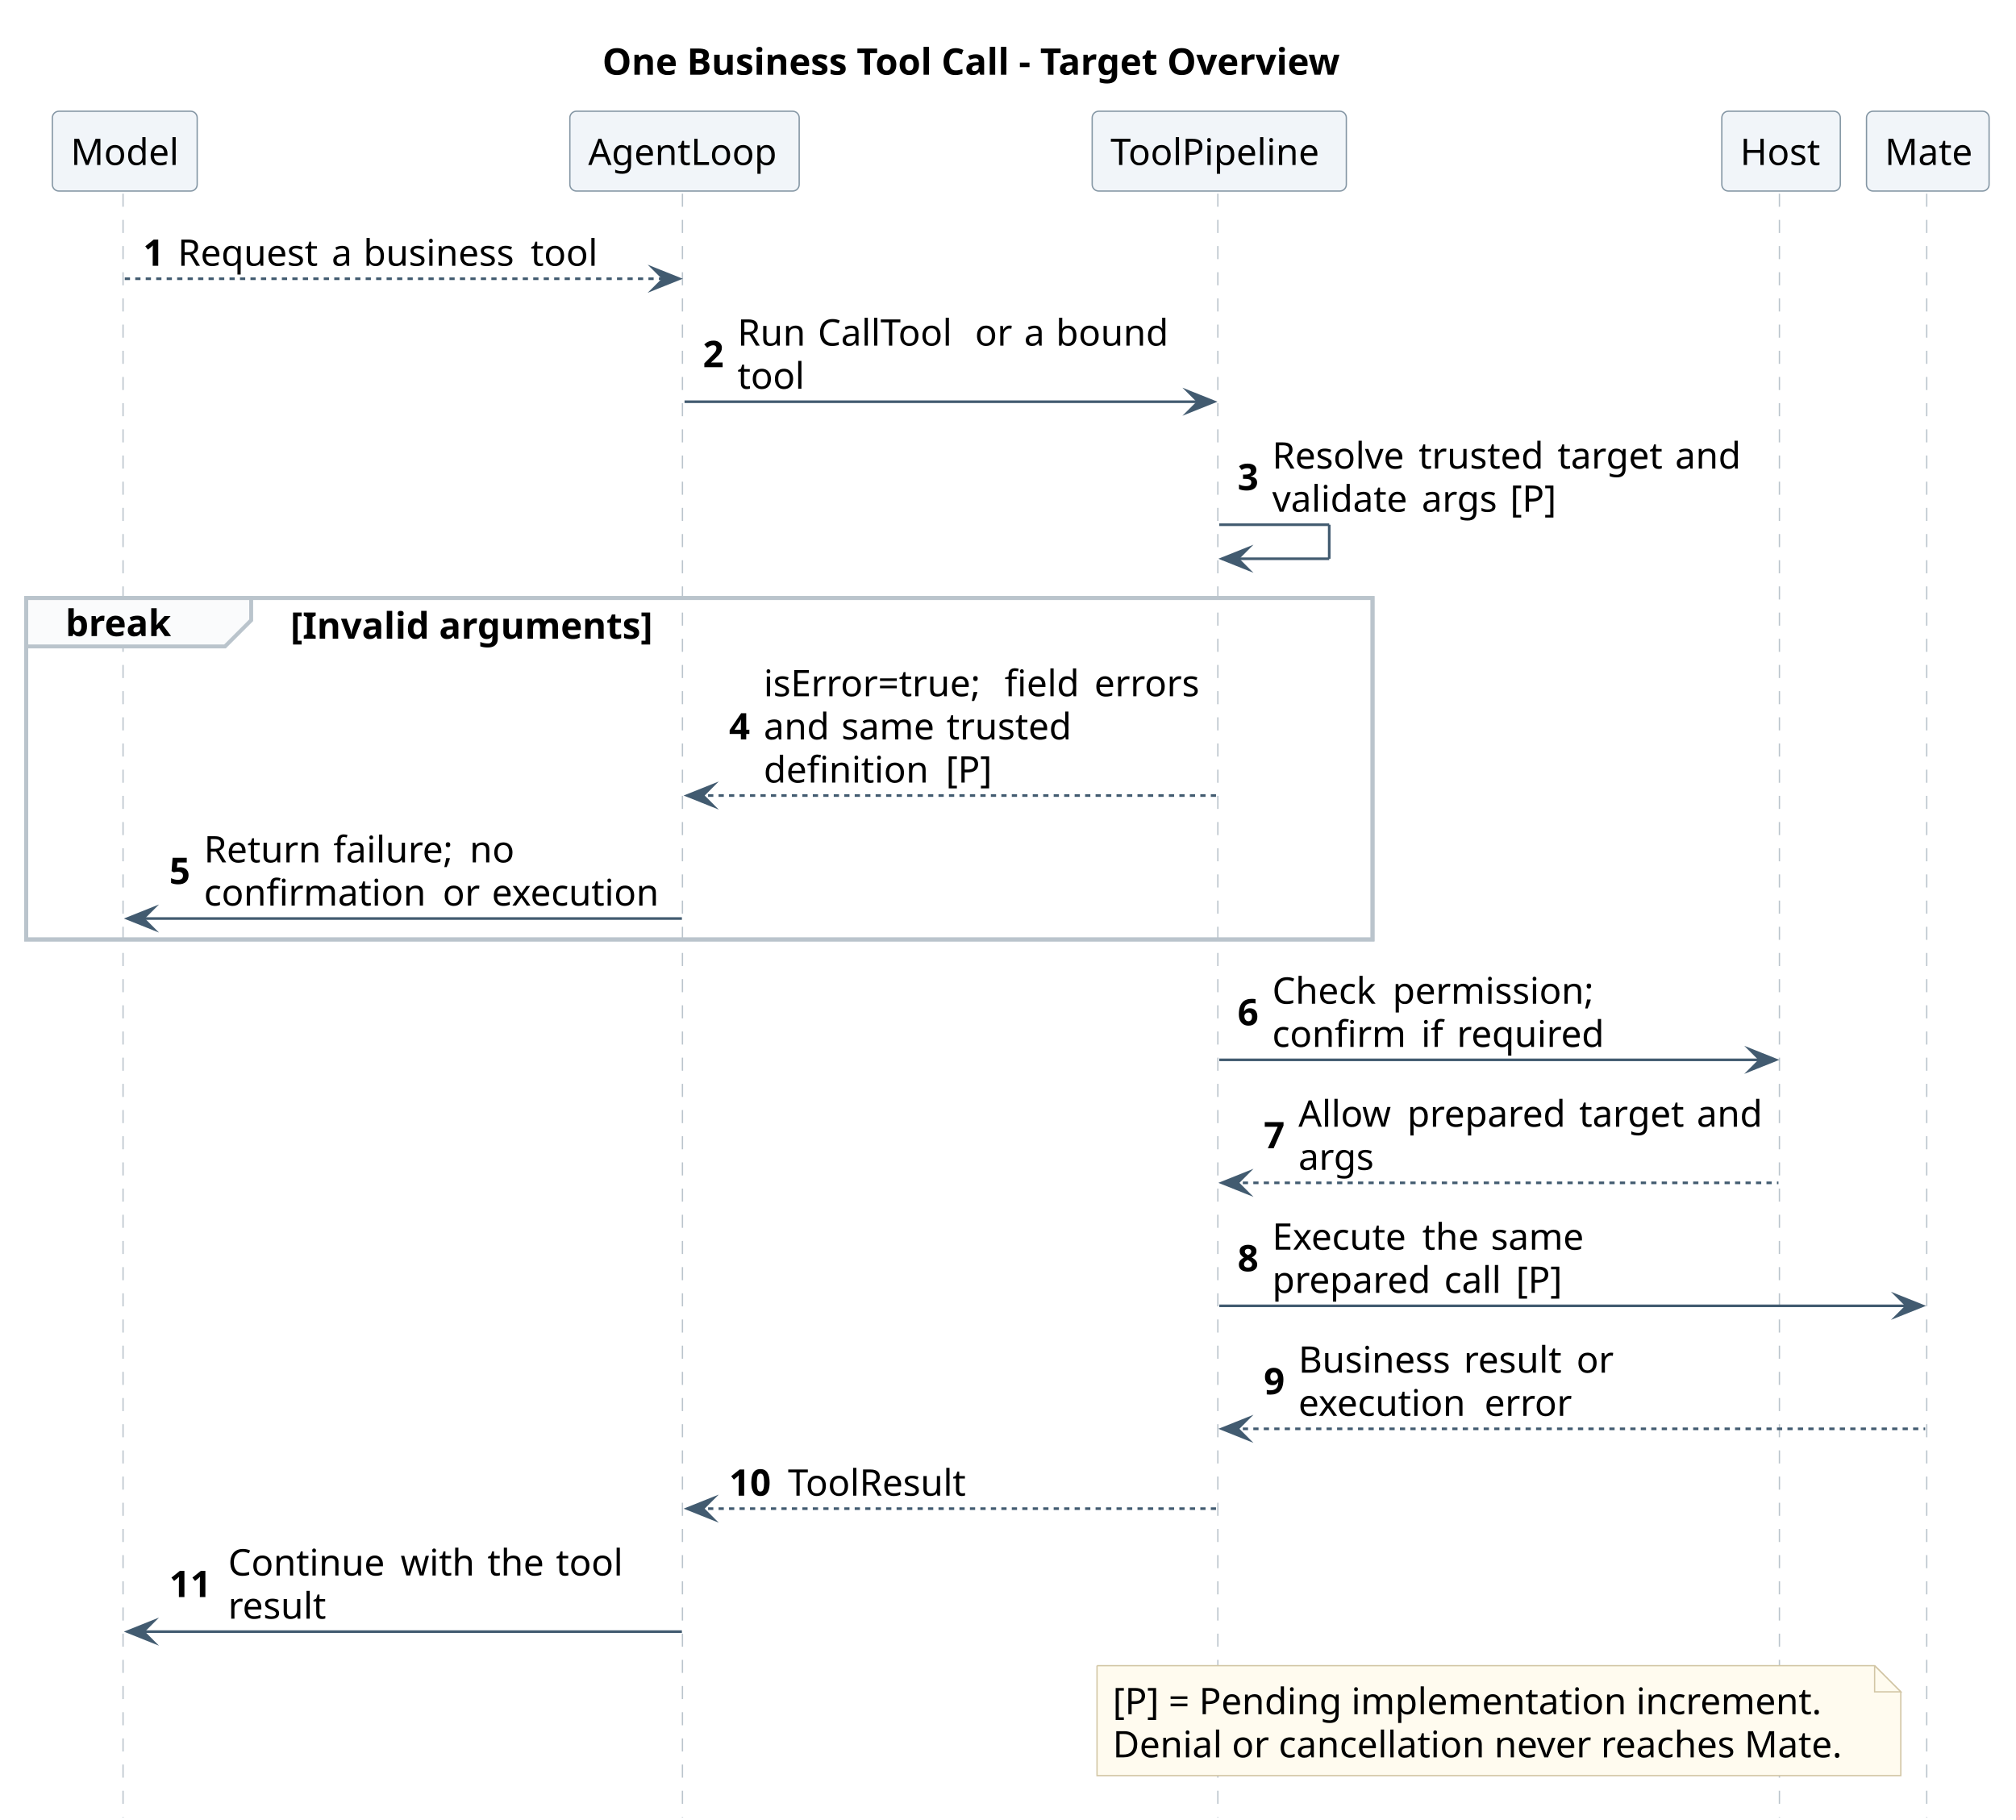
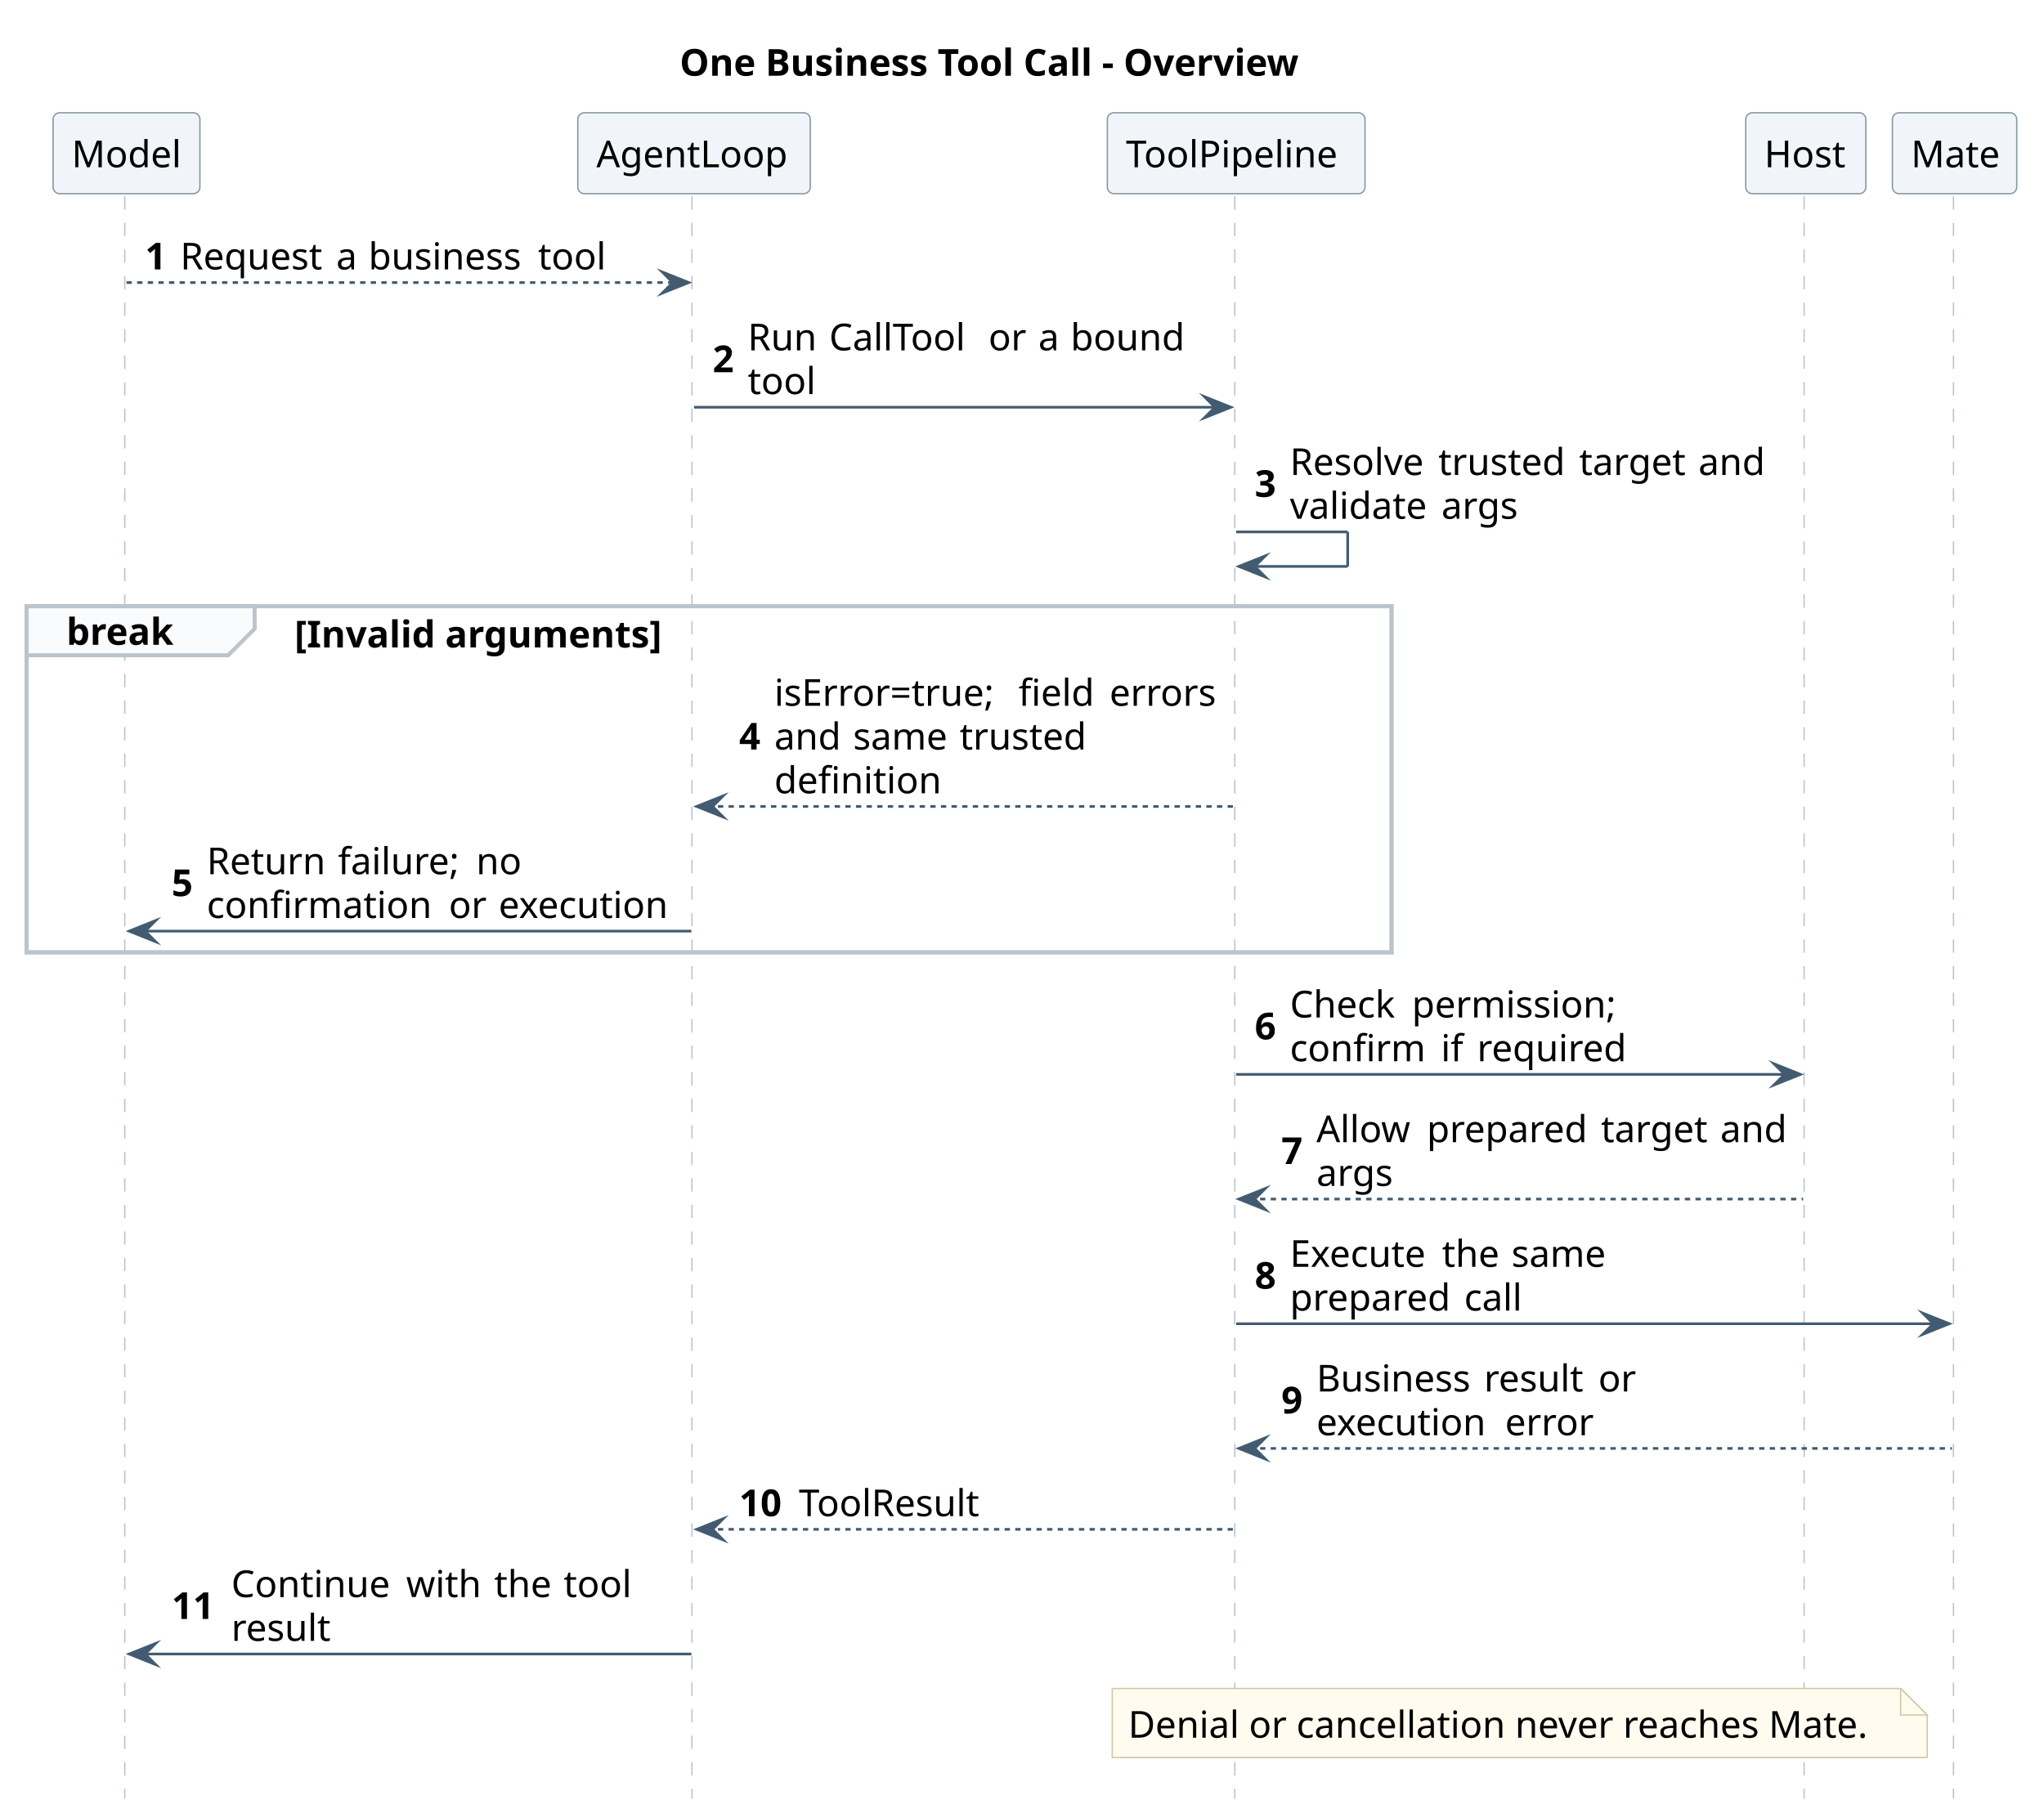
- <svg xmlns="http://www.w3.org/2000/svg" contentStyleType="text/css" data-diagram-type="SEQUENCE" height="695px" preserveAspectRatio="none" style="width:770px;height:695px;background:#FFFFFF;" version="1.1" viewBox="0 0 770 695" width="770px" zoomAndPan="magnify">
+ <svg xmlns="http://www.w3.org/2000/svg" contentStyleType="text/css" data-diagram-type="SEQUENCE" height="678px" preserveAspectRatio="none" style="width:770px;height:678px;background:#FFFFFF;" version="1.1" viewBox="0 0 770 678" width="770px" zoomAndPan="magnify">
  <defs />
  <g>
-     <g class="title" data-source-line="432">
-       <text fill="#000000" font-family="sans-serif" font-size="14" font-weight="700" lengthAdjust="spacing" textLength="303.57" x="230.078" y="28.535">One Business Tool Call - Target Overview</text>
+     <g class="title" data-source-line="494">
+       <text fill="#000000" font-family="sans-serif" font-size="14" font-weight="700" lengthAdjust="spacing" textLength="251.59" x="256.068" y="28.535">One Business Tool Call - Overview</text>
    </g>
    <rect fill="none" height="130.418" style="stroke:#BAC4CC;stroke-width:1.5;" width="514.228" x="10" y="228.418" />
-     <g class="participant-lifeline" data-entity-uid="part1" data-qualified-name="Model" data-source-line="433" id="part1-lifeline">
-       <g>
-         <rect fill="#000000" fill-opacity="0" height="620.207" width="8" x="43.658" y="73.977" />
-         <line style="stroke:#BAC4CC;stroke-width:0.5;stroke-dasharray:5,5;" x1="47" x2="47" y1="73.977" y2="694.184" />
-       </g>
-     </g>
-     <g class="participant-lifeline" data-entity-uid="part2" data-qualified-name="Loop" data-source-line="434" id="part2-lifeline">
-       <g>
-         <rect fill="#000000" fill-opacity="0" height="620.207" width="8" x="257.452" y="73.977" />
-         <line style="stroke:#BAC4CC;stroke-width:0.5;stroke-dasharray:5,5;" x1="260.658" x2="260.658" y1="73.977" y2="694.184" />
-       </g>
-     </g>
-     <g class="participant-lifeline" data-entity-uid="part3" data-qualified-name="Pipeline" data-source-line="435" id="part3-lifeline">
-       <g>
-         <rect fill="#000000" fill-opacity="0" height="620.207" width="8" x="461.69" y="73.977" />
-         <line style="stroke:#BAC4CC;stroke-width:0.5;stroke-dasharray:5,5;" x1="465.151" x2="465.151" y1="73.977" y2="694.184" />
-       </g>
-     </g>
-     <g class="participant-lifeline" data-entity-uid="part4" data-qualified-name="Host" data-source-line="436" id="part4-lifeline">
-       <g>
-         <rect fill="#000000" fill-opacity="0" height="620.207" width="8" x="676.269" y="73.977" />
-         <line style="stroke:#BAC4CC;stroke-width:0.5;stroke-dasharray:5,5;" x1="679.639" x2="679.639" y1="73.977" y2="694.184" />
-       </g>
-     </g>
-     <g class="participant-lifeline" data-entity-uid="part5" data-qualified-name="Mate" data-source-line="437" id="part5-lifeline">
-       <g>
-         <rect fill="#000000" fill-opacity="0" height="620.207" width="8" x="732.313" y="73.977" />
-         <line style="stroke:#BAC4CC;stroke-width:0.5;stroke-dasharray:5,5;" x1="735.9" x2="735.9" y1="73.977" y2="694.184" />
-       </g>
-     </g>
-     <g class="participant participant-head" data-entity-uid="part1" data-qualified-name="Model" data-source-line="433" id="part1-head">
+     <g class="participant-lifeline" data-entity-uid="part1" data-qualified-name="Model" data-source-line="495" id="part1-lifeline">
+       <g>
+         <rect fill="#000000" fill-opacity="0" height="603.719" width="8" x="43.658" y="73.977" />
+         <line style="stroke:#BAC4CC;stroke-width:0.5;stroke-dasharray:5,5;" x1="47" x2="47" y1="73.977" y2="677.695" />
+       </g>
+     </g>
+     <g class="participant-lifeline" data-entity-uid="part2" data-qualified-name="Loop" data-source-line="496" id="part2-lifeline">
+       <g>
+         <rect fill="#000000" fill-opacity="0" height="603.719" width="8" x="257.452" y="73.977" />
+         <line style="stroke:#BAC4CC;stroke-width:0.5;stroke-dasharray:5,5;" x1="260.658" x2="260.658" y1="73.977" y2="677.695" />
+       </g>
+     </g>
+     <g class="participant-lifeline" data-entity-uid="part3" data-qualified-name="Pipeline" data-source-line="497" id="part3-lifeline">
+       <g>
+         <rect fill="#000000" fill-opacity="0" height="603.719" width="8" x="461.69" y="73.977" />
+         <line style="stroke:#BAC4CC;stroke-width:0.5;stroke-dasharray:5,5;" x1="465.151" x2="465.151" y1="73.977" y2="677.695" />
+       </g>
+     </g>
+     <g class="participant-lifeline" data-entity-uid="part4" data-qualified-name="Host" data-source-line="498" id="part4-lifeline">
+       <g>
+         <rect fill="#000000" fill-opacity="0" height="603.719" width="8" x="676.269" y="73.977" />
+         <line style="stroke:#BAC4CC;stroke-width:0.5;stroke-dasharray:5,5;" x1="679.639" x2="679.639" y1="73.977" y2="677.695" />
+       </g>
+     </g>
+     <g class="participant-lifeline" data-entity-uid="part5" data-qualified-name="Mate" data-source-line="499" id="part5-lifeline">
+       <g>
+         <rect fill="#000000" fill-opacity="0" height="603.719" width="8" x="732.313" y="73.977" />
+         <line style="stroke:#BAC4CC;stroke-width:0.5;stroke-dasharray:5,5;" x1="735.9" x2="735.9" y1="73.977" y2="677.695" />
+       </g>
+     </g>
+     <g class="participant participant-head" data-entity-uid="part1" data-qualified-name="Model" data-source-line="495" id="part1-head">
      <rect fill="#F1F5F9" height="30.488" rx="2.5" ry="2.5" style="stroke:#8496A4;stroke-width:0.5;" width="55.316" x="20" y="42.488" />
      <text fill="#000000" font-family="sans-serif" font-size="14" lengthAdjust="spacing" textLength="41.316" x="27" y="63.023">Model</text>
    </g>
-     <g class="participant participant-head" data-entity-uid="part2" data-qualified-name="Loop" data-source-line="434" id="part2-head">
+     <g class="participant participant-head" data-entity-uid="part2" data-qualified-name="Loop" data-source-line="496" id="part2-head">
      <rect fill="#F1F5F9" height="30.488" rx="2.5" ry="2.5" style="stroke:#8496A4;stroke-width:0.5;" width="87.589" x="217.658" y="42.488" />
      <text fill="#000000" font-family="sans-serif" font-size="14" lengthAdjust="spacing" textLength="73.589" x="224.658" y="63.023">AgentLoop</text>
    </g>
-     <g class="participant participant-head" data-entity-uid="part3" data-qualified-name="Pipeline" data-source-line="435" id="part3-head">
+     <g class="participant participant-head" data-entity-uid="part3" data-qualified-name="Pipeline" data-source-line="497" id="part3-head">
      <rect fill="#F1F5F9" height="30.488" rx="2.5" ry="2.5" style="stroke:#8496A4;stroke-width:0.5;" width="97.077" x="417.151" y="42.488" />
      <text fill="#000000" font-family="sans-serif" font-size="14" lengthAdjust="spacing" textLength="83.077" x="424.151" y="63.023">ToolPipeline</text>
    </g>
-     <g class="participant participant-head" data-entity-uid="part4" data-qualified-name="Host" data-source-line="436" id="part4-head">
+     <g class="participant participant-head" data-entity-uid="part4" data-qualified-name="Host" data-source-line="498" id="part4-head">
      <rect fill="#F1F5F9" height="30.488" rx="2.5" ry="2.5" style="stroke:#8496A4;stroke-width:0.5;" width="45.261" x="657.639" y="42.488" />
      <text fill="#000000" font-family="sans-serif" font-size="14" lengthAdjust="spacing" textLength="31.261" x="664.639" y="63.023">Host</text>
    </g>
-     <g class="participant participant-head" data-entity-uid="part5" data-qualified-name="Mate" data-source-line="437" id="part5-head">
+     <g class="participant participant-head" data-entity-uid="part5" data-qualified-name="Mate" data-source-line="499" id="part5-head">
      <rect fill="#F1F5F9" height="30.488" rx="2.5" ry="2.5" style="stroke:#8496A4;stroke-width:0.5;" width="46.826" x="712.9" y="42.488" />
      <text fill="#000000" font-family="sans-serif" font-size="14" lengthAdjust="spacing" textLength="32.826" x="719.9" y="63.023">Mate</text>
    </g>
-     <g class="message" data-entity-1="part1" data-entity-2="part2" data-source-line="438" id="msg1">
+     <g class="message" data-entity-1="part1" data-entity-2="part2" data-source-line="500" id="msg1">
      <polygon fill="#425B70" points="249.452,102.465,259.452,106.465,249.452,110.465,253.452,106.465" style="stroke:#425B70;stroke-width:1;stroke-linejoin:miter;stroke-miterlimit:10;" />
      <line style="stroke:#425B70;stroke-width:1;stroke-dasharray:2,2;" x1="47.658" x2="255.452" y1="106.465" y2="106.465" />
      <text fill="#000000" font-family="sans-serif" font-size="14" font-weight="700" lengthAdjust="spacing" textLength="9.235" x="54.658" y="101.512">1</text>
      <text fill="#000000" font-family="sans-serif" font-size="14" lengthAdjust="spacing" textLength="54.325" x="67.894" y="101.512">Request</text>
      <text fill="#000000" font-family="sans-serif" font-size="14" lengthAdjust="spacing" textLength="4.43" x="122.219" y="101.512"> </text>
      <text fill="#000000" font-family="sans-serif" font-size="14" lengthAdjust="spacing" textLength="7.731" x="126.648" y="101.512">a</text>
      <text fill="#000000" font-family="sans-serif" font-size="14" lengthAdjust="spacing" textLength="4.43" x="134.38" y="101.512"> </text>
      <text fill="#000000" font-family="sans-serif" font-size="14" lengthAdjust="spacing" textLength="59.445" x="138.81" y="101.512">business</text>
      <text fill="#000000" font-family="sans-serif" font-size="14" lengthAdjust="spacing" textLength="4.43" x="198.255" y="101.512"> </text>
      <text fill="#000000" font-family="sans-serif" font-size="14" lengthAdjust="spacing" textLength="26.482" x="202.685" y="101.512">tool</text>
    </g>
-     <g class="message" data-entity-1="part2" data-entity-2="part3" data-source-line="439" id="msg2">
+     <g class="message" data-entity-1="part2" data-entity-2="part3" data-source-line="501" id="msg2">
      <polygon fill="#425B70" points="453.69,149.441,463.69,153.441,453.69,157.441,457.69,153.441" style="stroke:#425B70;stroke-width:1;stroke-linejoin:miter;stroke-miterlimit:10;" />
      <line style="stroke:#425B70;stroke-width:1;" x1="261.452" x2="459.69" y1="153.441" y2="153.441" />
      <text fill="#000000" font-family="sans-serif" font-size="14" font-weight="700" lengthAdjust="spacing" textLength="9.235" x="268.452" y="140.244">2</text>
      <text fill="#000000" font-family="sans-serif" font-size="14" lengthAdjust="spacing" textLength="26.23" x="281.688" y="132">Run</text>
      <text fill="#000000" font-family="sans-serif" font-size="14" lengthAdjust="spacing" textLength="4.43" x="307.917" y="132"> </text>
      <text fill="#000000" font-family="sans-serif" font-size="14" lengthAdjust="spacing" textLength="55.61" x="312.347" y="132">CallTool</text>
      <text fill="#000000" font-family="sans-serif" font-size="14" lengthAdjust="spacing" textLength="4.43" x="367.957" y="132"> </text>
      <text fill="#000000" font-family="sans-serif" font-size="14" lengthAdjust="spacing" textLength="14.328" x="372.387" y="132">or</text>
      <text fill="#000000" font-family="sans-serif" font-size="14" lengthAdjust="spacing" textLength="4.43" x="386.715" y="132"> </text>
      <text fill="#000000" font-family="sans-serif" font-size="14" lengthAdjust="spacing" textLength="7.731" x="391.144" y="132">a</text>
      <text fill="#000000" font-family="sans-serif" font-size="14" lengthAdjust="spacing" textLength="4.43" x="398.876" y="132"> </text>
      <text fill="#000000" font-family="sans-serif" font-size="14" lengthAdjust="spacing" textLength="43.6" x="403.306" y="132">bound</text>
      <text fill="#000000" font-family="sans-serif" font-size="14" lengthAdjust="spacing" textLength="26.482" x="281.688" y="148.488">tool</text>
    </g>
-     <g class="message" data-entity-1="part3" data-entity-2="part3" data-source-line="440" id="msg3">
+     <g class="message" data-entity-1="part3" data-entity-2="part3" data-source-line="502" id="msg3">
      <line style="stroke:#425B70;stroke-width:1;" x1="465.69" x2="507.69" y1="200.418" y2="200.418" />
      <line style="stroke:#425B70;stroke-width:1;" x1="507.69" x2="507.69" y1="200.418" y2="213.418" />
      <line style="stroke:#425B70;stroke-width:1;" x1="466.69" x2="507.69" y1="213.418" y2="213.418" />
      <polygon fill="#425B70" points="476.69,209.418,466.69,213.418,476.69,217.418,472.69,213.418" style="stroke:#425B70;stroke-width:1;stroke-linejoin:miter;stroke-miterlimit:10;" />
      <text fill="#000000" font-family="sans-serif" font-size="14" font-weight="700" lengthAdjust="spacing" textLength="9.235" x="472.69" y="187.221">3</text>
      <text fill="#000000" font-family="sans-serif" font-size="14" lengthAdjust="spacing" textLength="51.481" x="485.925" y="178.977">Resolve</text>
      <text fill="#000000" font-family="sans-serif" font-size="14" lengthAdjust="spacing" textLength="4.43" x="537.406" y="178.977"> </text>
      <text fill="#000000" font-family="sans-serif" font-size="14" lengthAdjust="spacing" textLength="48.638" x="541.836" y="178.977">trusted</text>
      <text fill="#000000" font-family="sans-serif" font-size="14" lengthAdjust="spacing" textLength="4.43" x="590.474" y="178.977"> </text>
      <text fill="#000000" font-family="sans-serif" font-size="14" lengthAdjust="spacing" textLength="40.462" x="594.903" y="178.977">target</text>
      <text fill="#000000" font-family="sans-serif" font-size="14" lengthAdjust="spacing" textLength="4.43" x="635.365" y="178.977"> </text>
      <text fill="#000000" font-family="sans-serif" font-size="14" lengthAdjust="spacing" textLength="25.231" x="639.795" y="178.977">and</text>
      <text fill="#000000" font-family="sans-serif" font-size="14" lengthAdjust="spacing" textLength="52.65" x="485.925" y="195.465">validate</text>
      <text fill="#000000" font-family="sans-serif" font-size="14" lengthAdjust="spacing" textLength="4.43" x="538.575" y="195.465"> </text>
      <text fill="#000000" font-family="sans-serif" font-size="14" lengthAdjust="spacing" textLength="29.326" x="543.005" y="195.465">args</text>
-       <text fill="#000000" font-family="sans-serif" font-size="14" lengthAdjust="spacing" textLength="4.43" x="572.331" y="195.465"> </text>
-       <text fill="#000000" font-family="sans-serif" font-size="14" lengthAdjust="spacing" textLength="16.844" x="576.761" y="195.465">[P]</text>
    </g>
    <path d="M10,228.418 L95.934,228.418 L95.934,236.906 L85.934,246.906 L10,246.906 L10,228.418" fill="#FAFBFC" style="stroke:#BAC4CC;stroke-width:1.5;" />
    <rect fill="none" height="130.418" style="stroke:#BAC4CC;stroke-width:1.5;" width="514.228" x="10" y="228.418" />
    <text fill="#000000" font-family="sans-serif" font-size="14" font-weight="700" lengthAdjust="spacing" textLength="40.934" x="25" y="242.953">break</text>
    <text fill="#000000" font-family="sans-serif" font-size="14" font-weight="700" lengthAdjust="spacing" textLength="141.333" x="110.934" y="243.953">[Invalid arguments]</text>
-     <g class="message" data-entity-1="part3" data-entity-2="part2" data-source-line="442" id="msg4">
+     <g class="message" data-entity-1="part3" data-entity-2="part2" data-source-line="504" id="msg4">
      <polygon fill="#425B70" points="272.452,299.859,262.452,303.859,272.452,307.859,268.452,303.859" style="stroke:#425B70;stroke-width:1;stroke-linejoin:miter;stroke-miterlimit:10;" />
      <line style="stroke:#425B70;stroke-width:1;stroke-dasharray:2,2;" x1="266.452" x2="464.69" y1="303.859" y2="303.859" />
      <text fill="#000000" font-family="sans-serif" font-size="14" font-weight="700" lengthAdjust="spacing" textLength="9.235" x="278.452" y="282.418">4</text>
      <text fill="#000000" font-family="sans-serif" font-size="14" lengthAdjust="spacing" textLength="87.568" x="291.688" y="265.93">isError=true;</text>
      <text fill="#000000" font-family="sans-serif" font-size="14" lengthAdjust="spacing" textLength="4.43" x="379.256" y="265.93"> </text>
      <text fill="#000000" font-family="sans-serif" font-size="14" lengthAdjust="spacing" textLength="29.852" x="383.685" y="265.93">field</text>
      <text fill="#000000" font-family="sans-serif" font-size="14" lengthAdjust="spacing" textLength="4.43" x="413.538" y="265.93"> </text>
      <text fill="#000000" font-family="sans-serif" font-size="14" lengthAdjust="spacing" textLength="40.722" x="417.968" y="265.93">errors</text>
      <text fill="#000000" font-family="sans-serif" font-size="14" lengthAdjust="spacing" textLength="25.231" x="291.688" y="282.418">and</text>
      <text fill="#000000" font-family="sans-serif" font-size="14" lengthAdjust="spacing" textLength="4.43" x="316.919" y="282.418"> </text>
      <text fill="#000000" font-family="sans-serif" font-size="14" lengthAdjust="spacing" textLength="35.738" x="321.349" y="282.418">same</text>
      <text fill="#000000" font-family="sans-serif" font-size="14" lengthAdjust="spacing" textLength="4.43" x="357.087" y="282.418"> </text>
      <text fill="#000000" font-family="sans-serif" font-size="14" lengthAdjust="spacing" textLength="48.638" x="361.517" y="282.418">trusted</text>
      <text fill="#000000" font-family="sans-serif" font-size="14" lengthAdjust="spacing" textLength="65.112" x="291.688" y="298.906">definition</text>
-       <text fill="#000000" font-family="sans-serif" font-size="14" lengthAdjust="spacing" textLength="4.43" x="356.8" y="298.906"> </text>
-       <text fill="#000000" font-family="sans-serif" font-size="14" lengthAdjust="spacing" textLength="16.844" x="361.229" y="298.906">[P]</text>
-     </g>
-     <g class="message" data-entity-1="part2" data-entity-2="part1" data-source-line="443" id="msg5">
+     </g>
+     <g class="message" data-entity-1="part2" data-entity-2="part1" data-source-line="505" id="msg5">
      <polygon fill="#425B70" points="58.658,346.836,48.658,350.836,58.658,354.836,54.658,350.836" style="stroke:#425B70;stroke-width:1;stroke-linejoin:miter;stroke-miterlimit:10;" />
      <line style="stroke:#425B70;stroke-width:1;" x1="52.658" x2="260.452" y1="350.836" y2="350.836" />
      <text fill="#000000" font-family="sans-serif" font-size="14" font-weight="700" lengthAdjust="spacing" textLength="9.235" x="64.658" y="337.639">5</text>
      <text fill="#000000" font-family="sans-serif" font-size="14" lengthAdjust="spacing" textLength="44.994" x="77.894" y="329.394">Return</text>
      <text fill="#000000" font-family="sans-serif" font-size="14" lengthAdjust="spacing" textLength="4.43" x="122.888" y="329.394"> </text>
      <text fill="#000000" font-family="sans-serif" font-size="14" lengthAdjust="spacing" textLength="47.619" x="127.317" y="329.394">failure;</text>
      <text fill="#000000" font-family="sans-serif" font-size="14" lengthAdjust="spacing" textLength="4.43" x="174.936" y="329.394"> </text>
      <text fill="#000000" font-family="sans-serif" font-size="14" lengthAdjust="spacing" textLength="17.288" x="179.366" y="329.394">no</text>
      <text fill="#000000" font-family="sans-serif" font-size="14" lengthAdjust="spacing" textLength="86.755" x="77.894" y="345.883">confirmation</text>
      <text fill="#000000" font-family="sans-serif" font-size="14" lengthAdjust="spacing" textLength="4.43" x="164.648" y="345.883"> </text>
      <text fill="#000000" font-family="sans-serif" font-size="14" lengthAdjust="spacing" textLength="14.328" x="169.078" y="345.883">or</text>
      <text fill="#000000" font-family="sans-serif" font-size="14" lengthAdjust="spacing" textLength="4.43" x="183.406" y="345.883"> </text>
      <text fill="#000000" font-family="sans-serif" font-size="14" lengthAdjust="spacing" textLength="66.616" x="187.836" y="345.883">execution</text>
    </g>
-     <g class="message" data-entity-1="part3" data-entity-2="part4" data-source-line="445" id="msg6">
+     <g class="message" data-entity-1="part3" data-entity-2="part4" data-source-line="507" id="msg6">
      <polygon fill="#425B70" points="668.269,400.812,678.269,404.812,668.269,408.812,672.269,404.812" style="stroke:#425B70;stroke-width:1;stroke-linejoin:miter;stroke-miterlimit:10;" />
      <line style="stroke:#425B70;stroke-width:1;" x1="465.69" x2="674.269" y1="404.812" y2="404.812" />
      <text fill="#000000" font-family="sans-serif" font-size="14" font-weight="700" lengthAdjust="spacing" textLength="9.235" x="472.69" y="391.615">6</text>
      <text fill="#000000" font-family="sans-serif" font-size="14" lengthAdjust="spacing" textLength="41.528" x="485.925" y="383.371">Check</text>
      <text fill="#000000" font-family="sans-serif" font-size="14" lengthAdjust="spacing" textLength="4.43" x="527.453" y="383.371"> </text>
      <text fill="#000000" font-family="sans-serif" font-size="14" lengthAdjust="spacing" textLength="79.495" x="531.883" y="383.371">permission;</text>
      <text fill="#000000" font-family="sans-serif" font-size="14" lengthAdjust="spacing" textLength="52.452" x="485.925" y="399.859">confirm</text>
      <text fill="#000000" font-family="sans-serif" font-size="14" lengthAdjust="spacing" textLength="4.43" x="538.377" y="399.859"> </text>
      <text fill="#000000" font-family="sans-serif" font-size="14" lengthAdjust="spacing" textLength="9.194" x="542.807" y="399.859">if</text>
      <text fill="#000000" font-family="sans-serif" font-size="14" lengthAdjust="spacing" textLength="4.43" x="552.001" y="399.859"> </text>
      <text fill="#000000" font-family="sans-serif" font-size="14" lengthAdjust="spacing" textLength="57.415" x="556.431" y="399.859">required</text>
    </g>
-     <g class="message" data-entity-1="part4" data-entity-2="part3" data-source-line="446" id="msg7">
+     <g class="message" data-entity-1="part4" data-entity-2="part3" data-source-line="508" id="msg7">
      <polygon fill="#425B70" points="476.69,447.789,466.69,451.789,476.69,455.789,472.69,451.789" style="stroke:#425B70;stroke-width:1;stroke-linejoin:miter;stroke-miterlimit:10;" />
      <line style="stroke:#425B70;stroke-width:1;stroke-dasharray:2,2;" x1="470.69" x2="679.269" y1="451.789" y2="451.789" />
      <text fill="#000000" font-family="sans-serif" font-size="14" font-weight="700" lengthAdjust="spacing" textLength="9.235" x="482.69" y="438.592">7</text>
      <text fill="#000000" font-family="sans-serif" font-size="14" lengthAdjust="spacing" textLength="37.14" x="495.925" y="430.348">Allow</text>
      <text fill="#000000" font-family="sans-serif" font-size="14" lengthAdjust="spacing" textLength="4.43" x="533.064" y="430.348"> </text>
      <text fill="#000000" font-family="sans-serif" font-size="14" lengthAdjust="spacing" textLength="61.223" x="537.494" y="430.348">prepared</text>
      <text fill="#000000" font-family="sans-serif" font-size="14" lengthAdjust="spacing" textLength="4.43" x="598.717" y="430.348"> </text>
      <text fill="#000000" font-family="sans-serif" font-size="14" lengthAdjust="spacing" textLength="40.462" x="603.146" y="430.348">target</text>
      <text fill="#000000" font-family="sans-serif" font-size="14" lengthAdjust="spacing" textLength="4.43" x="643.608" y="430.348"> </text>
      <text fill="#000000" font-family="sans-serif" font-size="14" lengthAdjust="spacing" textLength="25.231" x="648.038" y="430.348">and</text>
      <text fill="#000000" font-family="sans-serif" font-size="14" lengthAdjust="spacing" textLength="29.326" x="495.925" y="446.836">args</text>
    </g>
-     <g class="message" data-entity-1="part3" data-entity-2="part5" data-source-line="447" id="msg8">
+     <g class="message" data-entity-1="part3" data-entity-2="part5" data-source-line="509" id="msg8">
      <polygon fill="#425B70" points="724.313,494.766,734.313,498.766,724.313,502.766,728.313,498.766" style="stroke:#425B70;stroke-width:1;stroke-linejoin:miter;stroke-miterlimit:10;" />
      <line style="stroke:#425B70;stroke-width:1;" x1="465.69" x2="730.313" y1="498.766" y2="498.766" />
      <text fill="#000000" font-family="sans-serif" font-size="14" font-weight="700" lengthAdjust="spacing" textLength="9.235" x="472.69" y="485.568">8</text>
      <text fill="#000000" font-family="sans-serif" font-size="14" lengthAdjust="spacing" textLength="52.869" x="485.925" y="477.324">Execute</text>
      <text fill="#000000" font-family="sans-serif" font-size="14" lengthAdjust="spacing" textLength="4.43" x="538.794" y="477.324"> </text>
      <text fill="#000000" font-family="sans-serif" font-size="14" lengthAdjust="spacing" textLength="21.725" x="543.224" y="477.324">the</text>
      <text fill="#000000" font-family="sans-serif" font-size="14" lengthAdjust="spacing" textLength="4.43" x="564.948" y="477.324"> </text>
      <text fill="#000000" font-family="sans-serif" font-size="14" lengthAdjust="spacing" textLength="35.738" x="569.378" y="477.324">same</text>
      <text fill="#000000" font-family="sans-serif" font-size="14" lengthAdjust="spacing" textLength="61.223" x="485.925" y="493.812">prepared</text>
      <text fill="#000000" font-family="sans-serif" font-size="14" lengthAdjust="spacing" textLength="4.43" x="547.148" y="493.812"> </text>
      <text fill="#000000" font-family="sans-serif" font-size="14" lengthAdjust="spacing" textLength="22.996" x="551.577" y="493.812">call</text>
-       <text fill="#000000" font-family="sans-serif" font-size="14" lengthAdjust="spacing" textLength="4.43" x="574.573" y="493.812"> </text>
-       <text fill="#000000" font-family="sans-serif" font-size="14" lengthAdjust="spacing" textLength="16.844" x="579.003" y="493.812">[P]</text>
-     </g>
-     <g class="message" data-entity-1="part5" data-entity-2="part3" data-source-line="448" id="msg9">
+     </g>
+     <g class="message" data-entity-1="part5" data-entity-2="part3" data-source-line="510" id="msg9">
      <polygon fill="#425B70" points="476.69,541.742,466.69,545.742,476.69,549.742,472.69,545.742" style="stroke:#425B70;stroke-width:1;stroke-linejoin:miter;stroke-miterlimit:10;" />
      <line style="stroke:#425B70;stroke-width:1;stroke-dasharray:2,2;" x1="470.69" x2="735.313" y1="545.742" y2="545.742" />
      <text fill="#000000" font-family="sans-serif" font-size="14" font-weight="700" lengthAdjust="spacing" textLength="9.235" x="482.69" y="532.545">9</text>
      <text fill="#000000" font-family="sans-serif" font-size="14" lengthAdjust="spacing" textLength="58.687" x="495.925" y="524.301">Business</text>
      <text fill="#000000" font-family="sans-serif" font-size="14" lengthAdjust="spacing" textLength="4.43" x="554.611" y="524.301"> </text>
      <text fill="#000000" font-family="sans-serif" font-size="14" lengthAdjust="spacing" textLength="38.637" x="559.041" y="524.301">result</text>
      <text fill="#000000" font-family="sans-serif" font-size="14" lengthAdjust="spacing" textLength="4.43" x="597.678" y="524.301"> </text>
      <text fill="#000000" font-family="sans-serif" font-size="14" lengthAdjust="spacing" textLength="14.328" x="602.107" y="524.301">or</text>
      <text fill="#000000" font-family="sans-serif" font-size="14" lengthAdjust="spacing" textLength="66.616" x="495.925" y="540.789">execution</text>
      <text fill="#000000" font-family="sans-serif" font-size="14" lengthAdjust="spacing" textLength="4.43" x="562.541" y="540.789"> </text>
      <text fill="#000000" font-family="sans-serif" font-size="14" lengthAdjust="spacing" textLength="33.585" x="566.971" y="540.789">error</text>
    </g>
-     <g class="message" data-entity-1="part3" data-entity-2="part2" data-source-line="449" id="msg10">
+     <g class="message" data-entity-1="part3" data-entity-2="part2" data-source-line="511" id="msg10">
      <polygon fill="#425B70" points="272.452,572.231,262.452,576.231,272.452,580.231,268.452,576.231" style="stroke:#425B70;stroke-width:1;stroke-linejoin:miter;stroke-miterlimit:10;" />
      <line style="stroke:#425B70;stroke-width:1;stroke-dasharray:2,2;" x1="266.452" x2="464.69" y1="576.231" y2="576.231" />
      <text fill="#000000" font-family="sans-serif" font-size="14" font-weight="700" lengthAdjust="spacing" textLength="18.471" x="278.452" y="571.277">10</text>
      <text fill="#000000" font-family="sans-serif" font-size="14" lengthAdjust="spacing" textLength="71.859" x="300.923" y="571.277">ToolResult</text>
    </g>
-     <g class="message" data-entity-1="part2" data-entity-2="part1" data-source-line="450" id="msg11">
+     <g class="message" data-entity-1="part2" data-entity-2="part1" data-source-line="512" id="msg11">
      <polygon fill="#425B70" points="58.658,619.207,48.658,623.207,58.658,627.207,54.658,623.207" style="stroke:#425B70;stroke-width:1;stroke-linejoin:miter;stroke-miterlimit:10;" />
      <line style="stroke:#425B70;stroke-width:1;" x1="52.658" x2="260.452" y1="623.207" y2="623.207" />
      <text fill="#000000" font-family="sans-serif" font-size="14" font-weight="700" lengthAdjust="spacing" textLength="18.471" x="64.658" y="610.01">11</text>
      <text fill="#000000" font-family="sans-serif" font-size="14" lengthAdjust="spacing" textLength="61.435" x="87.129" y="601.766">Continue</text>
      <text fill="#000000" font-family="sans-serif" font-size="14" lengthAdjust="spacing" textLength="4.43" x="148.564" y="601.766"> </text>
      <text fill="#000000" font-family="sans-serif" font-size="14" lengthAdjust="spacing" textLength="28.759" x="152.993" y="601.766">with</text>
      <text fill="#000000" font-family="sans-serif" font-size="14" lengthAdjust="spacing" textLength="4.43" x="181.752" y="601.766"> </text>
      <text fill="#000000" font-family="sans-serif" font-size="14" lengthAdjust="spacing" textLength="21.725" x="186.182" y="601.766">the</text>
      <text fill="#000000" font-family="sans-serif" font-size="14" lengthAdjust="spacing" textLength="4.43" x="207.906" y="601.766"> </text>
      <text fill="#000000" font-family="sans-serif" font-size="14" lengthAdjust="spacing" textLength="26.482" x="212.336" y="601.766">tool</text>
      <text fill="#000000" font-family="sans-serif" font-size="14" lengthAdjust="spacing" textLength="38.637" x="87.129" y="618.254">result</text>
    </g>
-     <path d="M419,636.207 L419,678.207 L726,678.207 L726,646.207 L716,636.207 L419,636.207" fill="#FFFBEF" style="stroke:#D2C6A5;stroke-width:0.5;" />
+     <path d="M419,636.207 L419,662.207 L726,662.207 L726,646.207 L716,636.207 L419,636.207" fill="#FFFBEF" style="stroke:#D2C6A5;stroke-width:0.5;" />
    <path d="M716,636.207 L716,646.207 L726,646.207 L716,636.207" fill="#FFFBEF" style="stroke:#D2C6A5;stroke-width:0.5;" />
-     <text fill="#000000" font-family="sans-serif" font-size="14" lengthAdjust="spacing" textLength="279.727" x="425" y="654.742">[P] = Pending implementation increment.</text>
-     <text fill="#000000" font-family="sans-serif" font-size="14" lengthAdjust="spacing" textLength="286.809" x="425" y="671.231">Denial or cancellation never reaches Mate.</text>
+     <text fill="#000000" font-family="sans-serif" font-size="14" lengthAdjust="spacing" textLength="286.809" x="425" y="654.742">Denial or cancellation never reaches Mate.</text>
  </g>
</svg>
